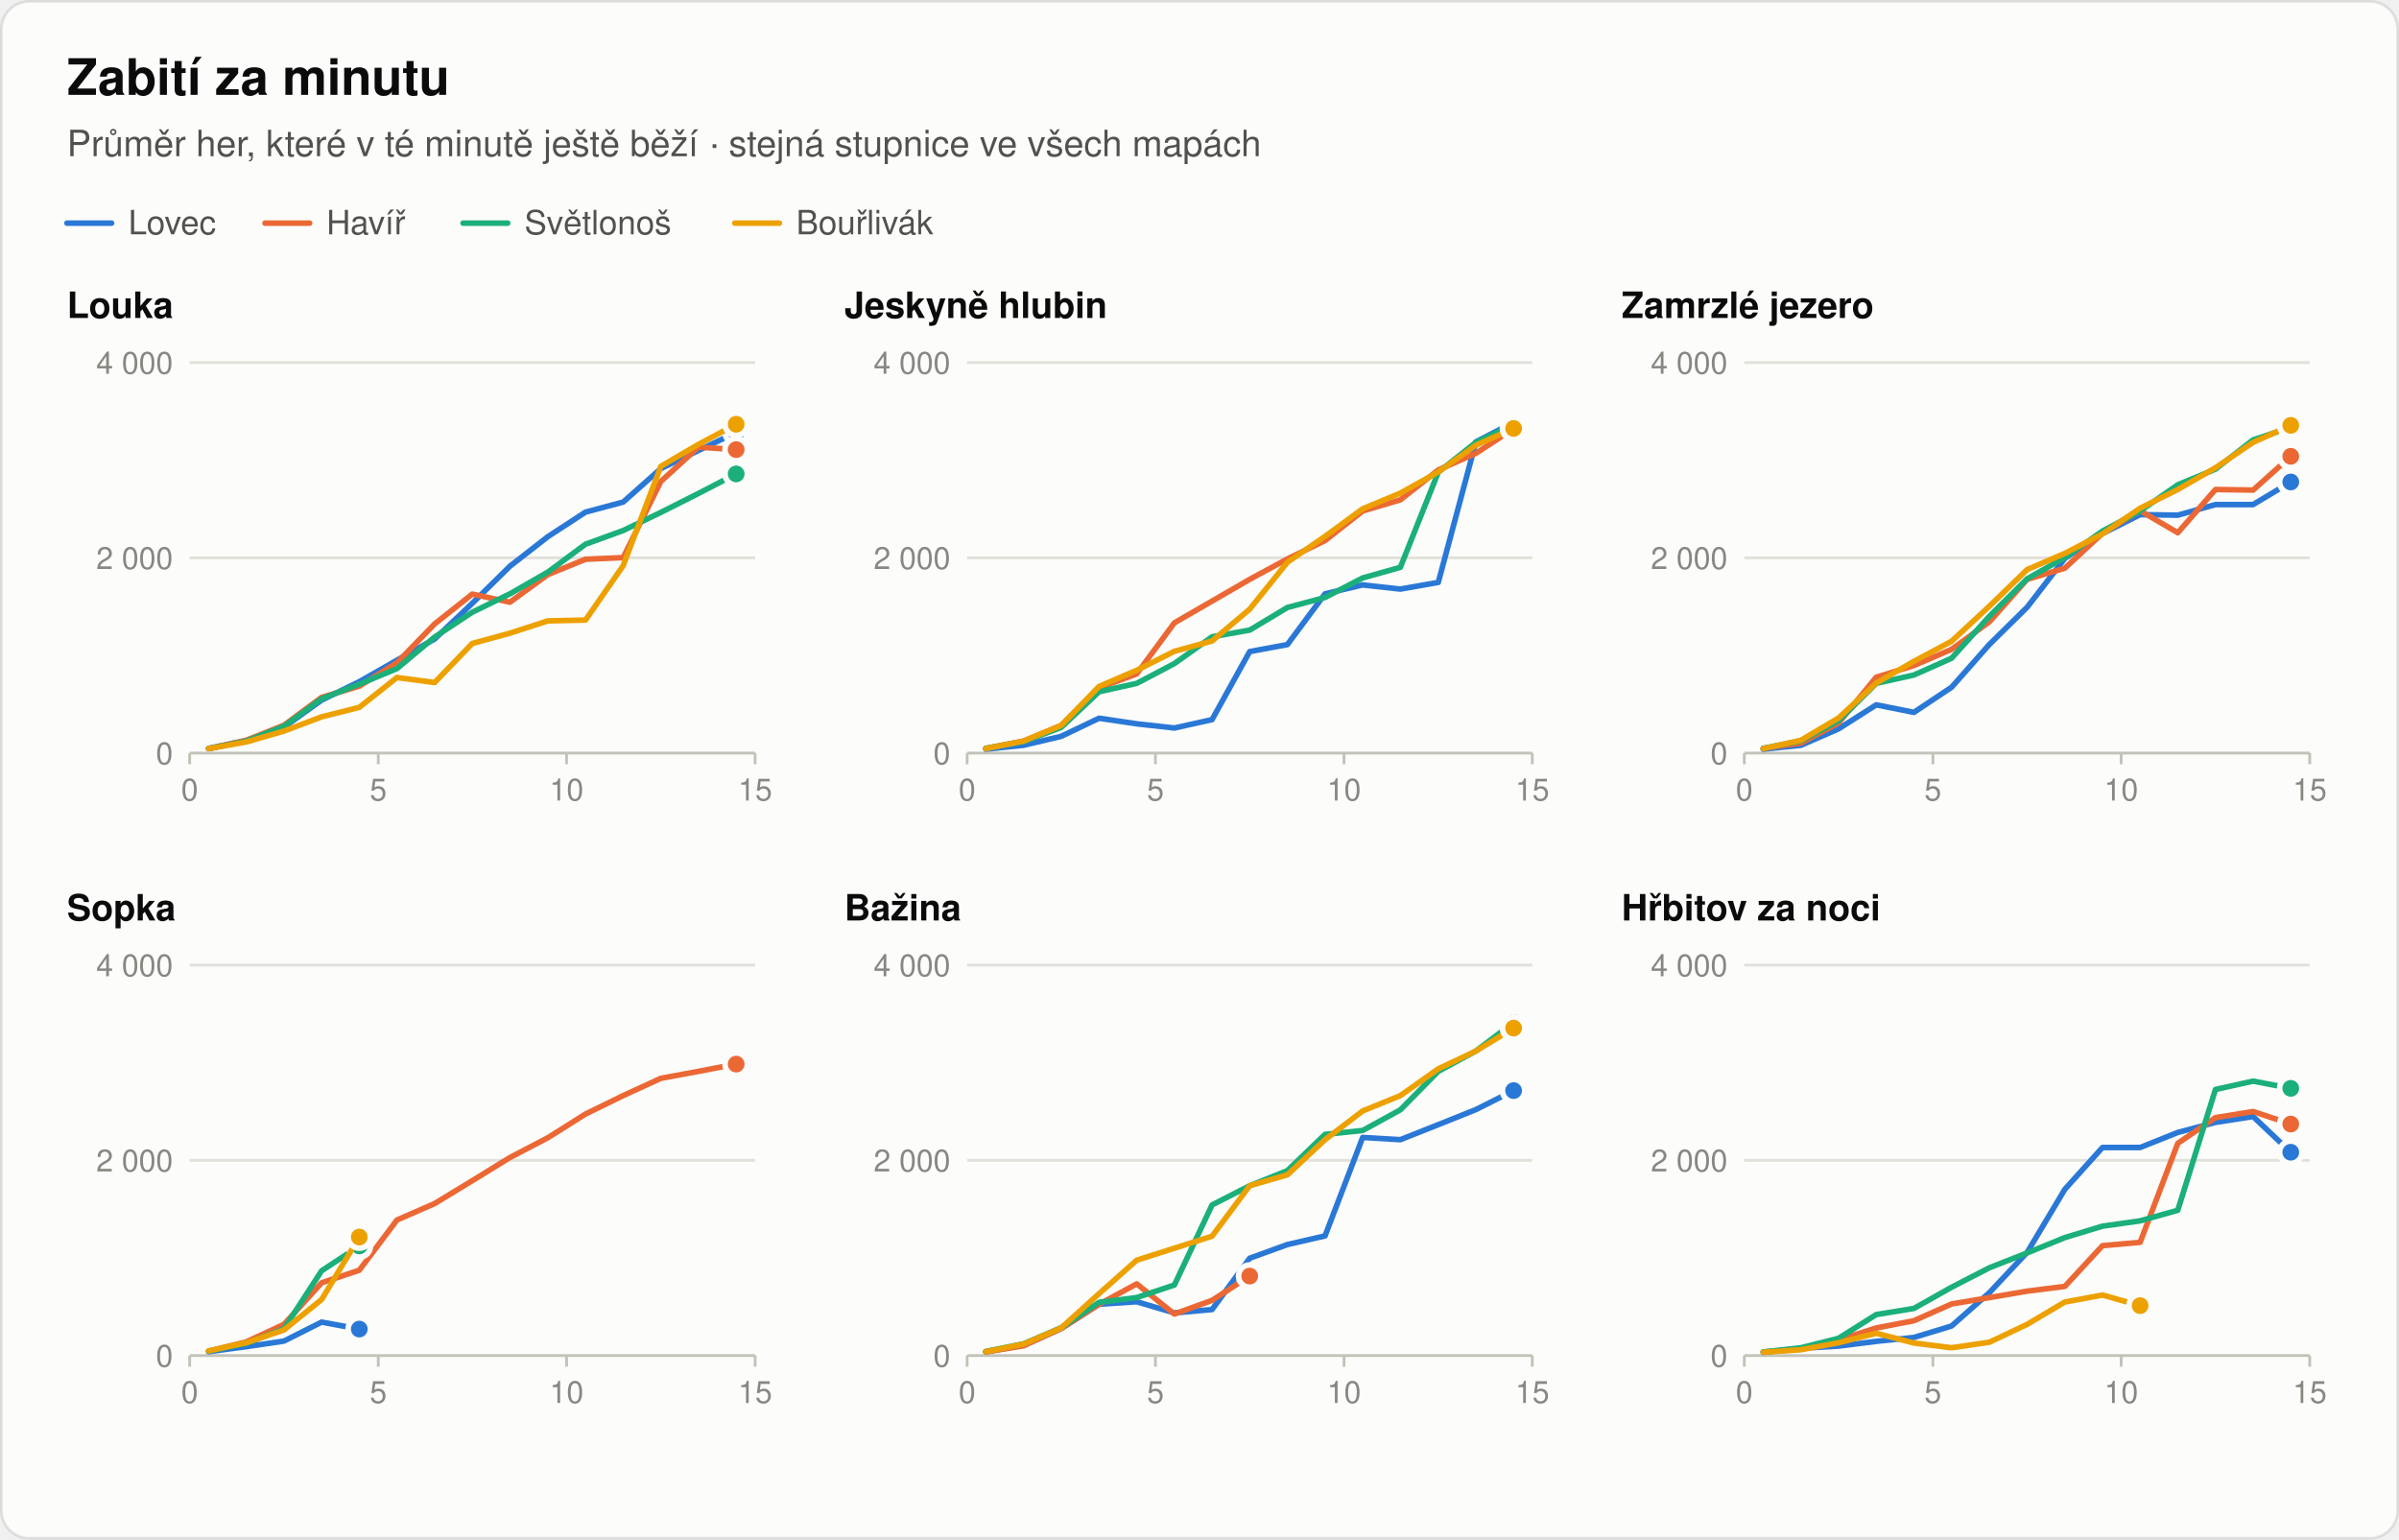
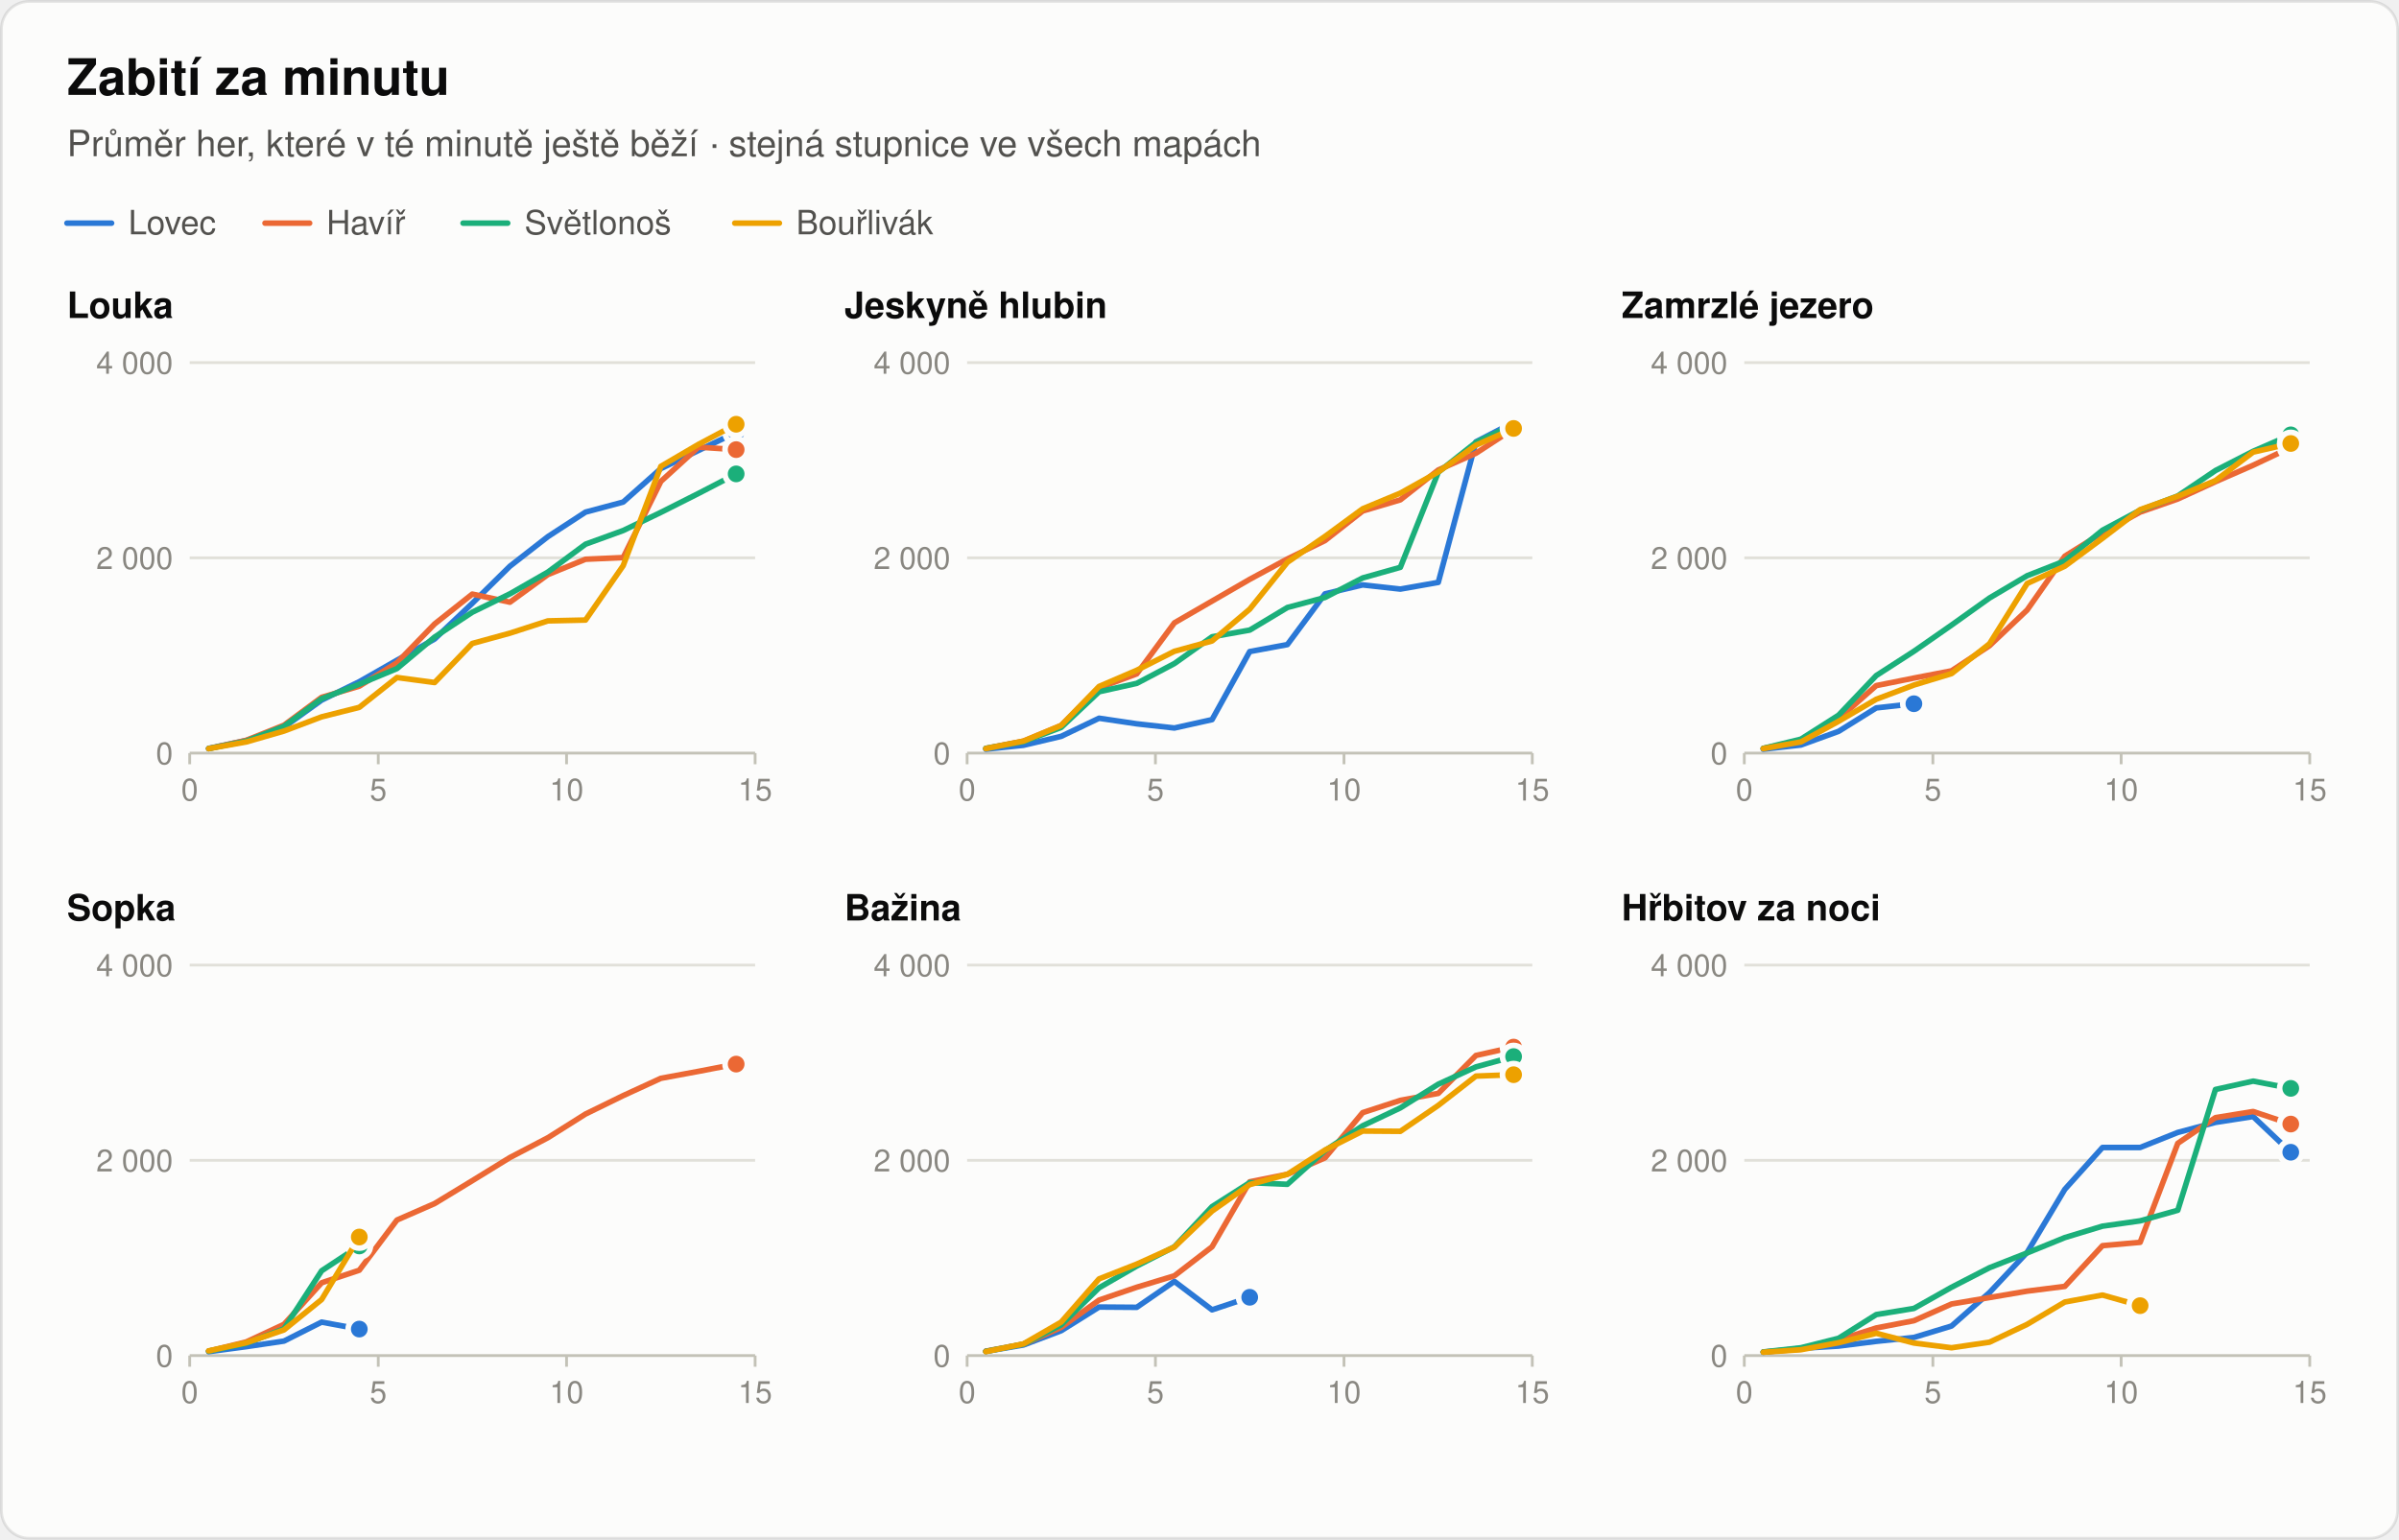
<svg xmlns="http://www.w3.org/2000/svg" viewBox="0 0 860 552" width="860" height="552" role="img" aria-labelledby="nadpis popis">
  <style>text{font-family:system-ui,-apple-system,"Segoe UI",Helvetica,Arial,sans-serif;fill:#0b0b0b}.pozadi{fill:#fcfcfb}.ramec{fill:none;stroke:#0b0b0b;stroke-opacity:.1}.t2{fill:#52514e}.t3{fill:#898781}.cisla{font-variant-numeric:tabular-nums}.mrizka{stroke:#e1e0d9}.osa{stroke:#c3c2b7}.mez{stroke:#898781;stroke-opacity:.6}.ring{stroke:#fcfcfb}.neutral{fill:#f0efec}.stopa{fill:#e1e0d9}.inkoust{fill:#0b0b0b}.f7svetla{fill:#d6d1f6}.s1{stroke:#2a78d6}.f1{fill:#2a78d6}.s2{stroke:#eb6834}.f2{fill:#eb6834}.s3{stroke:#1baf7a}.f3{fill:#1baf7a}.s4{stroke:#eda100}.f4{fill:#eda100}.s5{stroke:#e87ba4}.f5{fill:#e87ba4}.s6{stroke:#008300}.f6{fill:#008300}.s7{stroke:#6250d6}.f7{fill:#6250d6}.s8{stroke:#e34948}.f8{fill:#e34948}.h0{fill:#cde2fb}.ht0{fill:#0b0b0b}.h1{fill:#9ec5f4}.ht1{fill:#0b0b0b}.h2{fill:#6da7ec}.ht2{fill:#0b0b0b}.h3{fill:#3987e5}.ht3{fill:#ffffff}.h4{fill:#256abf}.ht4{fill:#ffffff}.h5{fill:#184f95}.ht5{fill:#ffffff}.h6{fill:#0d366b}.ht6{fill:#ffffff}@media (prefers-color-scheme:dark){text{fill:#f0efec}.pozadi{fill:#1a1a19}.ramec{stroke:#fff}.t2{fill:#c3c2b7}.mrizka{stroke:#2c2c2a}.osa{stroke:#383835}.ring{stroke:#1a1a19}.neutral{fill:#2c2c2a}.stopa{fill:#383835}.inkoust{fill:#f0efec}.f7svetla{fill:#3d3770}.s1{stroke:#3987e5}.f1{fill:#3987e5}.s2{stroke:#d95926}.f2{fill:#d95926}.s3{stroke:#199e70}.f3{fill:#199e70}.s4{stroke:#c98500}.f4{fill:#c98500}.s5{stroke:#d55181}.f5{fill:#d55181}.s6{stroke:#008300}.f6{fill:#008300}.s7{stroke:#9085e9}.f7{fill:#9085e9}.s8{stroke:#e66767}.f8{fill:#e66767}.h0{fill:#0d366b}.ht0{fill:#ffffff}.h1{fill:#184f95}.ht1{fill:#ffffff}.h2{fill:#256abf}.ht2{fill:#ffffff}.h3{fill:#3987e5}.ht3{fill:#ffffff}.h4{fill:#6da7ec}.ht4{fill:#0b0b0b}.h5{fill:#9ec5f4}.ht5{fill:#0b0b0b}.h6{fill:#cde2fb}.ht6{fill:#0b0b0b}}</style>
  <rect x="0.5" y="0.5" width="859" height="551" rx="10" class="pozadi" />
  <rect x="0.5" y="0.5" width="859" height="551" rx="10" class="ramec" />
  <text x="24.0" y="34.0" font-size="18" font-weight="600">Zabití za minutu</text>
  <text x="24.0" y="56.0" font-size="13" class="t2">Průměr her, které v té minutě ještě běží · stejná stupnice ve všech mapách</text>
  <line x1="24.0" y1="80.0" x2="40.0" y2="80.0" class="s1" stroke-width="2" stroke-linecap="round" />
  <text x="46.0" y="84.0" font-size="12" class="t2">Lovec</text>
  <line x1="95.0" y1="80.0" x2="111.0" y2="80.0" class="s2" stroke-width="2" stroke-linecap="round" />
  <text x="117.0" y="84.0" font-size="12" class="t2">Havíř</text>
  <line x1="166.0" y1="80.0" x2="182.0" y2="80.0" class="s3" stroke-width="2" stroke-linecap="round" />
  <text x="188.0" y="84.0" font-size="12" class="t2">Světlonoš</text>
  <line x1="263.4" y1="80.0" x2="279.4" y2="80.0" class="s4" stroke-width="2" stroke-linecap="round" />
  <text x="285.4" y="84.0" font-size="12" class="t2">Bouřlivák</text>
  <text x="24.0" y="114.0" font-size="13" font-weight="600">Louka</text>
  <line x1="68.0" y1="270.0" x2="270.7" y2="270.0" class="osa" stroke-width="1" />
  <text x="62.0" y="274.0" font-size="11" class="t3 cisla" text-anchor="end">0</text>
  <line x1="68.0" y1="200.0" x2="270.7" y2="200.0" class="mrizka" stroke-width="1" />
  <text x="62.0" y="204.0" font-size="11" class="t3 cisla" text-anchor="end">2 000</text>
  <line x1="68.0" y1="130.0" x2="270.7" y2="130.0" class="mrizka" stroke-width="1" />
  <text x="62.0" y="134.0" font-size="11" class="t3 cisla" text-anchor="end">4 000</text>
  <line x1="68.0" y1="270.0" x2="68.0" y2="274.0" class="osa" stroke-width="1" />
  <text x="68.0" y="287.0" font-size="11" class="t3 cisla" text-anchor="middle">0</text>
  <line x1="135.6" y1="270.0" x2="135.6" y2="274.0" class="osa" stroke-width="1" />
  <text x="135.6" y="287.0" font-size="11" class="t3 cisla" text-anchor="middle">5</text>
  <line x1="203.1" y1="270.0" x2="203.1" y2="274.0" class="osa" stroke-width="1" />
  <text x="203.1" y="287.0" font-size="11" class="t3 cisla" text-anchor="middle">10</text>
  <line x1="270.7" y1="270.0" x2="270.7" y2="274.0" class="osa" stroke-width="1" />
  <text x="270.7" y="287.0" font-size="11" class="t3 cisla" text-anchor="middle">15</text>
  <path d="M74.8,268.3 L88.3,265.5 L101.8,260.7 L115.3,251.0 L128.8,244.4 L142.3,236.7 L155.8,229.1 L169.3,216.3 L182.8,203.0 L196.4,192.4 L209.9,183.6 L223.4,180.0 L236.9,168.0 L250.4,161.5 L263.9,155.0" class="s1" fill="none" stroke-width="2" stroke-linejoin="round" stroke-linecap="round" />
  <circle cx="263.9" cy="155.0" r="4" class="f1 ring" stroke-width="2" />
  <path d="M74.8,268.4 L88.3,265.4 L101.8,260.0 L115.3,250.0 L128.8,246.0 L142.3,237.6 L155.8,223.7 L169.3,213.0 L182.8,215.9 L196.4,206.0 L209.9,200.5 L223.4,199.9 L236.9,172.6 L250.4,160.3 L263.9,161.2" class="s2" fill="none" stroke-width="2" stroke-linejoin="round" stroke-linecap="round" />
  <circle cx="263.9" cy="161.2" r="4" class="f2 ring" stroke-width="2" />
  <path d="M74.8,268.4 L88.3,265.7 L101.8,260.4 L115.3,250.5 L128.8,245.3 L142.3,239.7 L155.8,228.4 L169.3,219.5 L182.8,212.9 L196.4,205.1 L209.9,195.1 L223.4,190.2 L236.9,183.7 L250.4,176.9 L263.9,169.9" class="s3" fill="none" stroke-width="2" stroke-linejoin="round" stroke-linecap="round" />
  <circle cx="263.9" cy="169.9" r="4" class="f3 ring" stroke-width="2" />
  <path d="M74.8,268.4 L88.3,266.0 L101.8,262.1 L115.3,257.0 L128.8,253.6 L142.3,242.9 L155.8,244.7 L169.3,230.7 L182.8,227.0 L196.4,222.6 L209.9,222.3 L223.4,202.8 L236.9,167.2 L250.4,159.3 L263.9,152.1" class="s4" fill="none" stroke-width="2" stroke-linejoin="round" stroke-linecap="round" />
  <circle cx="263.9" cy="152.1" r="4" class="f4 ring" stroke-width="2" />
  <text x="302.7" y="114.0" font-size="13" font-weight="600">Jeskyně hlubin</text>
  <line x1="346.7" y1="270.0" x2="549.3" y2="270.0" class="osa" stroke-width="1" />
  <text x="340.7" y="274.0" font-size="11" class="t3 cisla" text-anchor="end">0</text>
  <line x1="346.7" y1="200.0" x2="549.3" y2="200.0" class="mrizka" stroke-width="1" />
  <text x="340.7" y="204.0" font-size="11" class="t3 cisla" text-anchor="end">2 000</text>
  <line x1="346.7" y1="130.0" x2="549.3" y2="130.0" class="mrizka" stroke-width="1" />
  <text x="340.7" y="134.0" font-size="11" class="t3 cisla" text-anchor="end">4 000</text>
  <line x1="346.7" y1="270.0" x2="346.7" y2="274.0" class="osa" stroke-width="1" />
  <text x="346.7" y="287.0" font-size="11" class="t3 cisla" text-anchor="middle">0</text>
  <line x1="414.2" y1="270.0" x2="414.2" y2="274.0" class="osa" stroke-width="1" />
  <text x="414.2" y="287.0" font-size="11" class="t3 cisla" text-anchor="middle">5</text>
  <line x1="481.8" y1="270.0" x2="481.8" y2="274.0" class="osa" stroke-width="1" />
  <text x="481.8" y="287.0" font-size="11" class="t3 cisla" text-anchor="middle">10</text>
  <line x1="549.3" y1="270.0" x2="549.3" y2="274.0" class="osa" stroke-width="1" />
  <text x="549.3" y="287.0" font-size="11" class="t3 cisla" text-anchor="middle">15</text>
  <path d="M353.4,268.6 L366.9,267.2 L380.4,264.0 L394.0,257.5 L407.5,259.5 L421.0,261.0 L434.5,258.0 L448.0,233.6 L461.5,231.1 L475.0,212.9 L488.5,209.7 L502.0,211.2 L515.6,208.8 L529.1,158.4 L542.6,151.4" class="s1" fill="none" stroke-width="2" stroke-linejoin="round" stroke-linecap="round" />
  <circle cx="542.6" cy="151.4" r="4" class="f1 ring" stroke-width="2" />
  <path d="M353.4,268.3 L366.9,265.7 L380.4,260.1 L394.0,246.6 L407.5,241.6 L421.0,223.3 L434.5,215.5 L448.0,207.7 L461.5,200.4 L475.0,193.8 L488.5,183.2 L502.0,179.2 L515.6,168.5 L529.1,162.5 L542.6,153.7" class="s2" fill="none" stroke-width="2" stroke-linejoin="round" stroke-linecap="round" />
  <circle cx="542.6" cy="153.7" r="4" class="f2 ring" stroke-width="2" />
  <path d="M353.4,268.3 L366.9,265.9 L380.4,260.8 L394.0,248.0 L407.5,245.0 L421.0,237.9 L434.5,228.3 L448.0,225.9 L461.5,217.8 L475.0,214.2 L488.5,207.2 L502.0,203.4 L515.6,169.3 L529.1,158.6 L542.6,152.2" class="s3" fill="none" stroke-width="2" stroke-linejoin="round" stroke-linecap="round" />
  <circle cx="542.6" cy="152.2" r="4" class="f3 ring" stroke-width="2" />
  <path d="M353.4,268.4 L366.9,265.7 L380.4,260.1 L394.0,246.1 L407.5,240.3 L421.0,233.5 L434.5,229.8 L448.0,218.4 L461.5,201.6 L475.0,192.3 L488.5,182.4 L502.0,176.8 L515.6,169.2 L529.1,159.6 L542.6,153.6" class="s4" fill="none" stroke-width="2" stroke-linejoin="round" stroke-linecap="round" />
  <circle cx="542.6" cy="153.6" r="4" class="f4 ring" stroke-width="2" />
  <text x="581.3" y="114.0" font-size="13" font-weight="600">Zamrzlé jezero</text>
  <line x1="625.3" y1="270.0" x2="828.0" y2="270.0" class="osa" stroke-width="1" />
  <text x="619.3" y="274.0" font-size="11" class="t3 cisla" text-anchor="end">0</text>
  <line x1="625.3" y1="200.0" x2="828.0" y2="200.0" class="mrizka" stroke-width="1" />
  <text x="619.3" y="204.0" font-size="11" class="t3 cisla" text-anchor="end">2 000</text>
  <line x1="625.3" y1="130.0" x2="828.0" y2="130.0" class="mrizka" stroke-width="1" />
  <text x="619.3" y="134.0" font-size="11" class="t3 cisla" text-anchor="end">4 000</text>
  <line x1="625.3" y1="270.0" x2="625.3" y2="274.0" class="osa" stroke-width="1" />
  <text x="625.3" y="287.0" font-size="11" class="t3 cisla" text-anchor="middle">0</text>
  <line x1="692.9" y1="270.0" x2="692.9" y2="274.0" class="osa" stroke-width="1" />
  <text x="692.9" y="287.0" font-size="11" class="t3 cisla" text-anchor="middle">5</text>
  <line x1="760.4" y1="270.0" x2="760.4" y2="274.0" class="osa" stroke-width="1" />
  <text x="760.4" y="287.0" font-size="11" class="t3 cisla" text-anchor="middle">10</text>
  <line x1="828.0" y1="270.0" x2="828.0" y2="274.0" class="osa" stroke-width="1" />
  <text x="828.0" y="287.0" font-size="11" class="t3 cisla" text-anchor="middle">15</text>
-   <path d="M632.1,268.6 L645.6,267.2 L659.1,261.3 L672.6,252.7 L686.1,255.4 L699.6,246.4 L713.2,231.0 L726.7,217.7 L740.2,200.2 L753.7,191.3 L767.2,184.5 L780.7,184.7 L794.2,180.9 L807.7,180.9 L821.2,172.8" class="s1" fill="none" stroke-width="2" stroke-linejoin="round" stroke-linecap="round" />
-   <circle cx="821.2" cy="172.8" r="4" class="f1 ring" stroke-width="2" />
-   <path d="M632.1,268.3 L645.6,266.4 L659.1,259.2 L672.6,242.8 L686.1,238.6 L699.6,232.8 L713.2,222.9 L726.7,207.7 L740.2,203.7 L753.7,191.2 L767.2,183.1 L780.7,191.0 L794.2,175.5 L807.7,175.7 L821.2,163.6" class="s2" fill="none" stroke-width="2" stroke-linejoin="round" stroke-linecap="round" />
-   <circle cx="821.2" cy="163.6" r="4" class="f2 ring" stroke-width="2" />
-   <path d="M632.1,268.3 L645.6,265.6 L659.1,258.4 L672.6,245.0 L686.1,242.0 L699.6,236.0 L713.2,220.9 L726.7,207.5 L740.2,199.9 L753.7,190.4 L767.2,183.2 L780.7,173.8 L794.2,168.2 L807.7,157.7 L821.2,153.2" class="s3" fill="none" stroke-width="2" stroke-linejoin="round" stroke-linecap="round" />
-   <circle cx="821.2" cy="153.2" r="4" class="f3 ring" stroke-width="2" />
-   <path d="M632.1,268.4 L645.6,265.4 L659.1,257.4 L672.6,244.9 L686.1,237.1 L699.6,229.9 L713.2,217.3 L726.7,204.2 L740.2,198.4 L753.7,191.4 L767.2,182.2 L780.7,175.5 L794.2,167.7 L807.7,158.6 L821.2,152.5" class="s4" fill="none" stroke-width="2" stroke-linejoin="round" stroke-linecap="round" />
-   <circle cx="821.2" cy="152.5" r="4" class="f4 ring" stroke-width="2" />
+   <path d="M632.1,268.6 L645.6,267.1 L659.1,262.2 L672.6,253.8 L686.1,252.3" class="s1" fill="none" stroke-width="2" stroke-linejoin="round" stroke-linecap="round" />
+   <circle cx="686.1" cy="252.3" r="4" class="f1 ring" stroke-width="2" />
+   <path d="M632.1,268.3 L645.6,265.5 L659.1,257.7 L672.6,245.8 L686.1,243.1 L699.6,240.5 L713.2,231.5 L726.7,218.7 L740.2,199.4 L753.7,191.0 L767.2,183.6 L780.7,178.9 L794.2,172.7 L807.7,166.8 L821.2,160.4" class="s2" fill="none" stroke-width="2" stroke-linejoin="round" stroke-linecap="round" />
+   <circle cx="821.2" cy="160.4" r="4" class="f2 ring" stroke-width="2" />
+   <path d="M632.1,268.3 L645.6,265.0 L659.1,256.4 L672.6,242.2 L686.1,233.5 L699.6,224.1 L713.2,214.4 L726.7,206.4 L740.2,201.1 L753.7,190.1 L767.2,182.9 L780.7,177.8 L794.2,168.7 L807.7,161.8 L821.2,155.9" class="s3" fill="none" stroke-width="2" stroke-linejoin="round" stroke-linecap="round" />
+   <circle cx="821.2" cy="155.9" r="4" class="f3 ring" stroke-width="2" />
+   <path d="M632.1,268.4 L645.6,266.0 L659.1,258.6 L672.6,250.7 L686.1,245.6 L699.6,241.5 L713.2,230.8 L726.7,209.2 L740.2,203.0 L753.7,193.0 L767.2,182.7 L780.7,177.9 L794.2,172.3 L807.7,162.1 L821.2,159.0" class="s4" fill="none" stroke-width="2" stroke-linejoin="round" stroke-linecap="round" />
+   <circle cx="821.2" cy="159.0" r="4" class="f4 ring" stroke-width="2" />
  <text x="24.0" y="330.0" font-size="13" font-weight="600">Sopka</text>
  <line x1="68.0" y1="486.0" x2="270.7" y2="486.0" class="osa" stroke-width="1" />
  <text x="62.0" y="490.0" font-size="11" class="t3 cisla" text-anchor="end">0</text>
  <line x1="68.0" y1="416.0" x2="270.7" y2="416.0" class="mrizka" stroke-width="1" />
  <text x="62.0" y="420.0" font-size="11" class="t3 cisla" text-anchor="end">2 000</text>
  <line x1="68.0" y1="346.0" x2="270.7" y2="346.0" class="mrizka" stroke-width="1" />
  <text x="62.0" y="350.0" font-size="11" class="t3 cisla" text-anchor="end">4 000</text>
  <line x1="68.0" y1="486.0" x2="68.0" y2="490.0" class="osa" stroke-width="1" />
  <text x="68.0" y="503.0" font-size="11" class="t3 cisla" text-anchor="middle">0</text>
  <line x1="135.6" y1="486.0" x2="135.6" y2="490.0" class="osa" stroke-width="1" />
  <text x="135.6" y="503.0" font-size="11" class="t3 cisla" text-anchor="middle">5</text>
  <line x1="203.1" y1="486.0" x2="203.1" y2="490.0" class="osa" stroke-width="1" />
  <text x="203.1" y="503.0" font-size="11" class="t3 cisla" text-anchor="middle">10</text>
  <line x1="270.7" y1="486.0" x2="270.7" y2="490.0" class="osa" stroke-width="1" />
  <text x="270.7" y="503.0" font-size="11" class="t3 cisla" text-anchor="middle">15</text>
  <path d="M74.8,484.6 L88.3,482.8 L101.8,480.8 L115.3,474.0 L128.8,476.5" class="s1" fill="none" stroke-width="2" stroke-linejoin="round" stroke-linecap="round" />
  <circle cx="128.8" cy="476.5" r="4" class="f1 ring" stroke-width="2" />
  <path d="M74.8,484.4 L88.3,481.1 L101.8,474.8 L115.3,459.9 L128.8,455.4 L142.3,437.4 L155.8,431.5 L169.3,423.3 L182.8,415.0 L196.4,407.9 L209.9,399.4 L223.4,392.8 L236.9,386.6 L250.4,384.1 L263.9,381.5" class="s2" fill="none" stroke-width="2" stroke-linejoin="round" stroke-linecap="round" />
  <circle cx="263.9" cy="381.5" r="4" class="f2 ring" stroke-width="2" />
  <path d="M74.8,484.4 L88.3,481.6 L101.8,476.4 L115.3,455.6 L128.8,446.7" class="s3" fill="none" stroke-width="2" stroke-linejoin="round" stroke-linecap="round" />
  <circle cx="128.8" cy="446.7" r="4" class="f3 ring" stroke-width="2" />
  <path d="M74.8,484.3 L88.3,481.4 L101.8,476.8 L115.3,465.9 L128.8,443.5" class="s4" fill="none" stroke-width="2" stroke-linejoin="round" stroke-linecap="round" />
  <circle cx="128.8" cy="443.5" r="4" class="f4 ring" stroke-width="2" />
  <text x="302.7" y="330.0" font-size="13" font-weight="600">Bažina</text>
  <line x1="346.7" y1="486.0" x2="549.3" y2="486.0" class="osa" stroke-width="1" />
  <text x="340.7" y="490.0" font-size="11" class="t3 cisla" text-anchor="end">0</text>
  <line x1="346.7" y1="416.0" x2="549.3" y2="416.0" class="mrizka" stroke-width="1" />
  <text x="340.7" y="420.0" font-size="11" class="t3 cisla" text-anchor="end">2 000</text>
  <line x1="346.7" y1="346.0" x2="549.3" y2="346.0" class="mrizka" stroke-width="1" />
  <text x="340.7" y="350.0" font-size="11" class="t3 cisla" text-anchor="end">4 000</text>
  <line x1="346.7" y1="486.0" x2="346.7" y2="490.0" class="osa" stroke-width="1" />
  <text x="346.7" y="503.0" font-size="11" class="t3 cisla" text-anchor="middle">0</text>
  <line x1="414.2" y1="486.0" x2="414.2" y2="490.0" class="osa" stroke-width="1" />
  <text x="414.2" y="503.0" font-size="11" class="t3 cisla" text-anchor="middle">5</text>
  <line x1="481.8" y1="486.0" x2="481.8" y2="490.0" class="osa" stroke-width="1" />
  <text x="481.8" y="503.0" font-size="11" class="t3 cisla" text-anchor="middle">10</text>
  <line x1="549.3" y1="486.0" x2="549.3" y2="490.0" class="osa" stroke-width="1" />
  <text x="549.3" y="503.0" font-size="11" class="t3 cisla" text-anchor="middle">15</text>
-   <path d="M353.4,484.6 L366.9,482.3 L380.4,476.3 L394.0,467.6 L407.5,466.7 L421.0,470.7 L434.5,469.5 L448.0,451.1 L461.5,446.2 L475.0,443.1 L488.5,407.8 L502.0,408.6 L515.6,403.2 L529.1,397.8 L542.6,391.0" class="s1" fill="none" stroke-width="2" stroke-linejoin="round" stroke-linecap="round" />
-   <circle cx="542.6" cy="391.0" r="4" class="f1 ring" stroke-width="2" />
-   <path d="M353.4,484.7 L366.9,482.5 L380.4,476.3 L394.0,467.6 L407.5,460.3 L421.0,471.1 L434.5,466.2 L448.0,457.5" class="s2" fill="none" stroke-width="2" stroke-linejoin="round" stroke-linecap="round" />
-   <circle cx="448.0" cy="457.5" r="4" class="f2 ring" stroke-width="2" />
-   <path d="M353.4,484.5 L366.9,481.8 L380.4,476.0 L394.0,466.9 L407.5,465.2 L421.0,460.7 L434.5,432.0 L448.0,425.1 L461.5,419.7 L475.0,406.7 L488.5,405.3 L502.0,397.9 L515.6,384.1 L529.1,376.8 L542.6,366.6" class="s3" fill="none" stroke-width="2" stroke-linejoin="round" stroke-linecap="round" />
-   <circle cx="542.6" cy="366.6" r="4" class="f3 ring" stroke-width="2" />
-   <path d="M353.4,484.6 L366.9,481.9 L380.4,476.1 L394.0,463.8 L407.5,451.8 L421.0,447.5 L434.5,443.2 L448.0,425.1 L461.5,421.2 L475.0,408.6 L488.5,398.3 L502.0,392.8 L515.6,383.2 L529.1,376.8 L542.6,368.6" class="s4" fill="none" stroke-width="2" stroke-linejoin="round" stroke-linecap="round" />
-   <circle cx="542.6" cy="368.6" r="4" class="f4 ring" stroke-width="2" />
+   <path d="M353.4,484.5 L366.9,482.2 L380.4,477.1 L394.0,468.6 L407.5,468.7 L421.0,459.4 L434.5,469.6 L448.0,465.1" class="s1" fill="none" stroke-width="2" stroke-linejoin="round" stroke-linecap="round" />
+   <circle cx="448.0" cy="465.1" r="4" class="f1 ring" stroke-width="2" />
+   <path d="M353.4,484.4 L366.9,481.9 L380.4,475.9 L394.0,466.1 L407.5,461.5 L421.0,457.4 L434.5,447.0 L448.0,423.7 L461.5,421.0 L475.0,415.1 L488.5,398.9 L502.0,394.5 L515.6,392.0 L529.1,378.4 L542.6,375.4" class="s2" fill="none" stroke-width="2" stroke-linejoin="round" stroke-linecap="round" />
+   <circle cx="542.6" cy="375.4" r="4" class="f2 ring" stroke-width="2" />
+   <path d="M353.4,484.5 L366.9,481.9 L380.4,475.0 L394.0,461.7 L407.5,453.9 L421.0,447.0 L434.5,432.6 L448.0,424.0 L461.5,424.6 L475.0,412.5 L488.5,403.6 L502.0,397.2 L515.6,388.7 L529.1,382.5 L542.6,378.8" class="s3" fill="none" stroke-width="2" stroke-linejoin="round" stroke-linecap="round" />
+   <circle cx="542.6" cy="378.8" r="4" class="f3 ring" stroke-width="2" />
+   <path d="M353.4,484.6 L366.9,481.8 L380.4,474.0 L394.0,458.5 L407.5,453.2 L421.0,447.1 L434.5,434.2 L448.0,424.7 L461.5,421.0 L475.0,412.3 L488.5,405.5 L502.0,405.6 L515.6,396.3 L529.1,385.8 L542.6,385.3" class="s4" fill="none" stroke-width="2" stroke-linejoin="round" stroke-linecap="round" />
+   <circle cx="542.6" cy="385.3" r="4" class="f4 ring" stroke-width="2" />
  <text x="581.3" y="330.0" font-size="13" font-weight="600">Hřbitov za noci</text>
  <line x1="625.3" y1="486.0" x2="828.0" y2="486.0" class="osa" stroke-width="1" />
  <text x="619.3" y="490.0" font-size="11" class="t3 cisla" text-anchor="end">0</text>
  <line x1="625.3" y1="416.0" x2="828.0" y2="416.0" class="mrizka" stroke-width="1" />
  <text x="619.3" y="420.0" font-size="11" class="t3 cisla" text-anchor="end">2 000</text>
  <line x1="625.3" y1="346.0" x2="828.0" y2="346.0" class="mrizka" stroke-width="1" />
  <text x="619.3" y="350.0" font-size="11" class="t3 cisla" text-anchor="end">4 000</text>
  <line x1="625.3" y1="486.0" x2="625.3" y2="490.0" class="osa" stroke-width="1" />
  <text x="625.3" y="503.0" font-size="11" class="t3 cisla" text-anchor="middle">0</text>
  <line x1="692.9" y1="486.0" x2="692.9" y2="490.0" class="osa" stroke-width="1" />
  <text x="692.9" y="503.0" font-size="11" class="t3 cisla" text-anchor="middle">5</text>
  <line x1="760.4" y1="486.0" x2="760.4" y2="490.0" class="osa" stroke-width="1" />
  <text x="760.4" y="503.0" font-size="11" class="t3 cisla" text-anchor="middle">10</text>
  <line x1="828.0" y1="486.0" x2="828.0" y2="490.0" class="osa" stroke-width="1" />
  <text x="828.0" y="503.0" font-size="11" class="t3 cisla" text-anchor="middle">15</text>
  <path d="M632.1,484.8 L645.6,483.4 L659.1,482.6 L672.6,480.9 L686.1,479.5 L699.6,475.4 L713.2,463.4 L726.7,449.0 L740.2,426.4 L753.7,411.4 L767.2,411.4 L780.7,406.0 L794.2,402.4 L807.7,400.3 L821.2,413.1" class="s1" fill="none" stroke-width="2" stroke-linejoin="round" stroke-linecap="round" />
  <circle cx="821.2" cy="413.1" r="4" class="f1 ring" stroke-width="2" />
  <path d="M632.1,484.7 L645.6,483.7 L659.1,480.4 L672.6,476.1 L686.1,473.5 L699.6,467.5 L713.2,465.2 L726.7,462.9 L740.2,461.2 L753.7,446.6 L767.2,445.4 L780.7,409.9 L794.2,400.7 L807.7,398.5 L821.2,403.0" class="s2" fill="none" stroke-width="2" stroke-linejoin="round" stroke-linecap="round" />
  <circle cx="821.2" cy="403.0" r="4" class="f2 ring" stroke-width="2" />
  <path d="M632.1,484.7 L645.6,483.2 L659.1,479.8 L672.6,471.3 L686.1,469.1 L699.6,461.5 L713.2,454.5 L726.7,449.2 L740.2,443.7 L753.7,439.6 L767.2,437.7 L780.7,433.9 L794.2,390.6 L807.7,387.6 L821.2,390.2" class="s3" fill="none" stroke-width="2" stroke-linejoin="round" stroke-linecap="round" />
  <circle cx="821.2" cy="390.2" r="4" class="f3 ring" stroke-width="2" />
  <path d="M632.1,484.8 L645.6,483.9 L659.1,481.4 L672.6,478.0 L686.1,481.5 L699.6,483.2 L713.2,481.2 L726.7,474.8 L740.2,466.8 L753.7,464.3 L767.2,468.1" class="s4" fill="none" stroke-width="2" stroke-linejoin="round" stroke-linecap="round" />
  <circle cx="767.2" cy="468.1" r="4" class="f4 ring" stroke-width="2" />
</svg>
